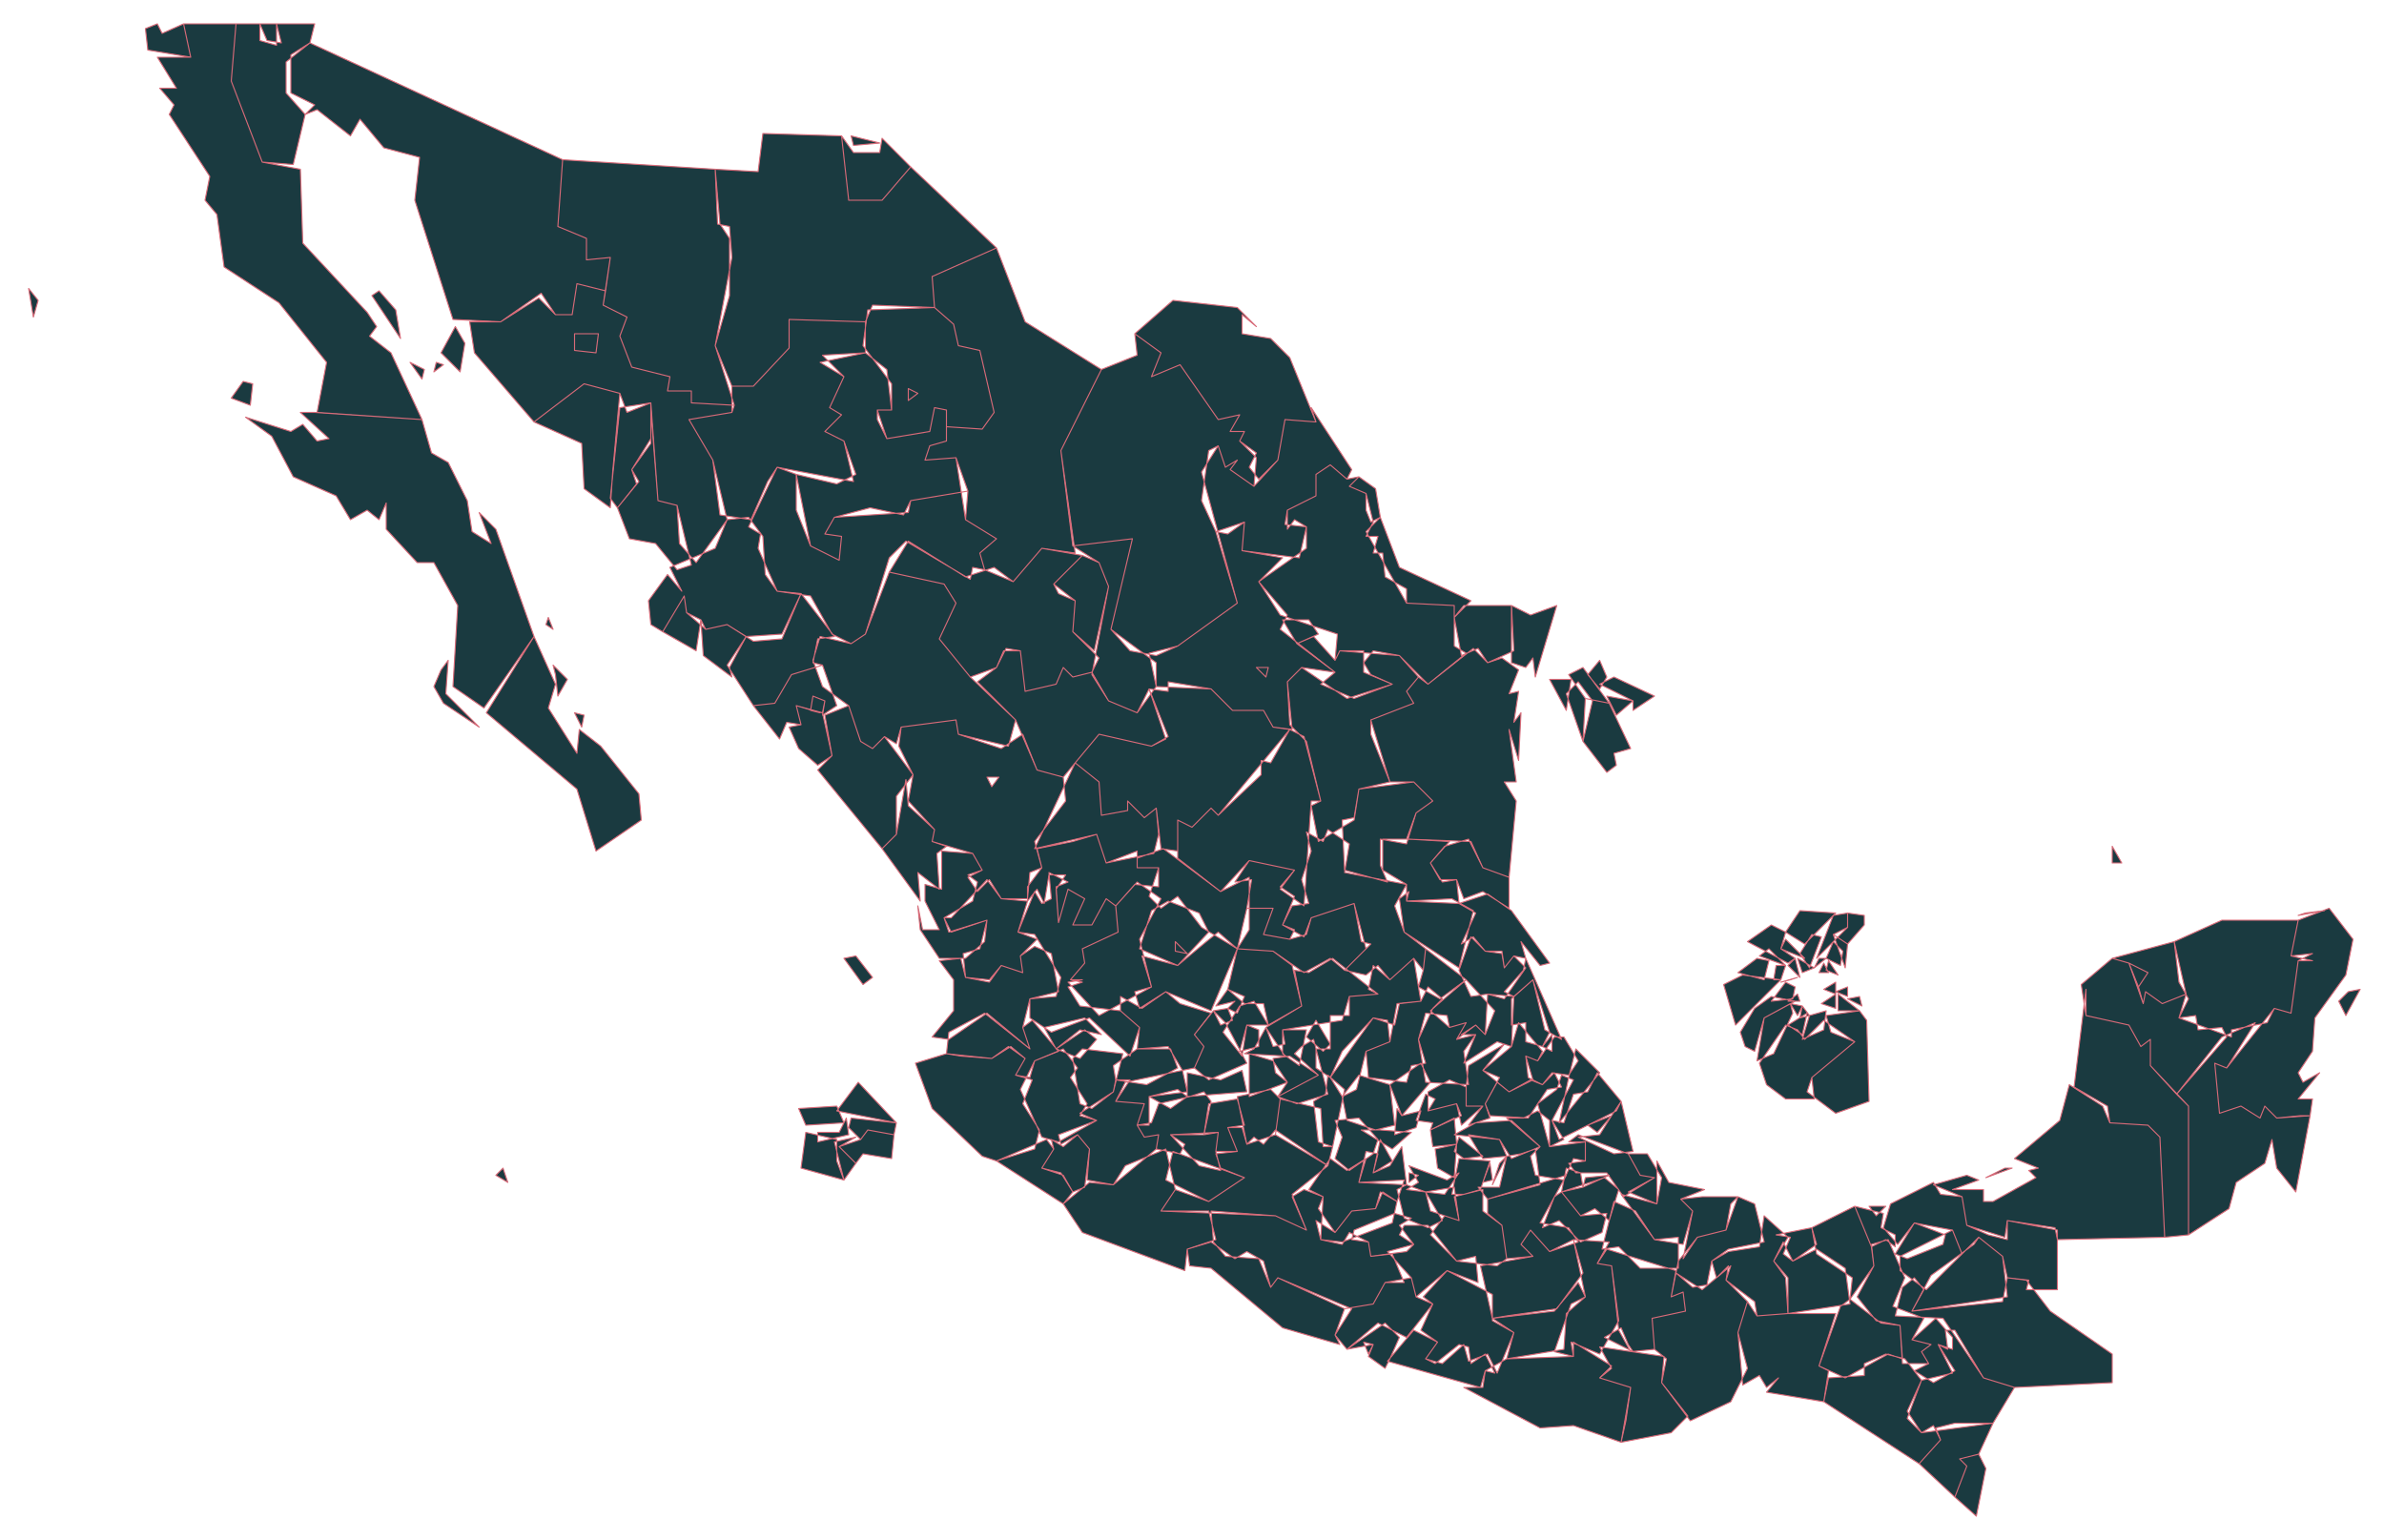
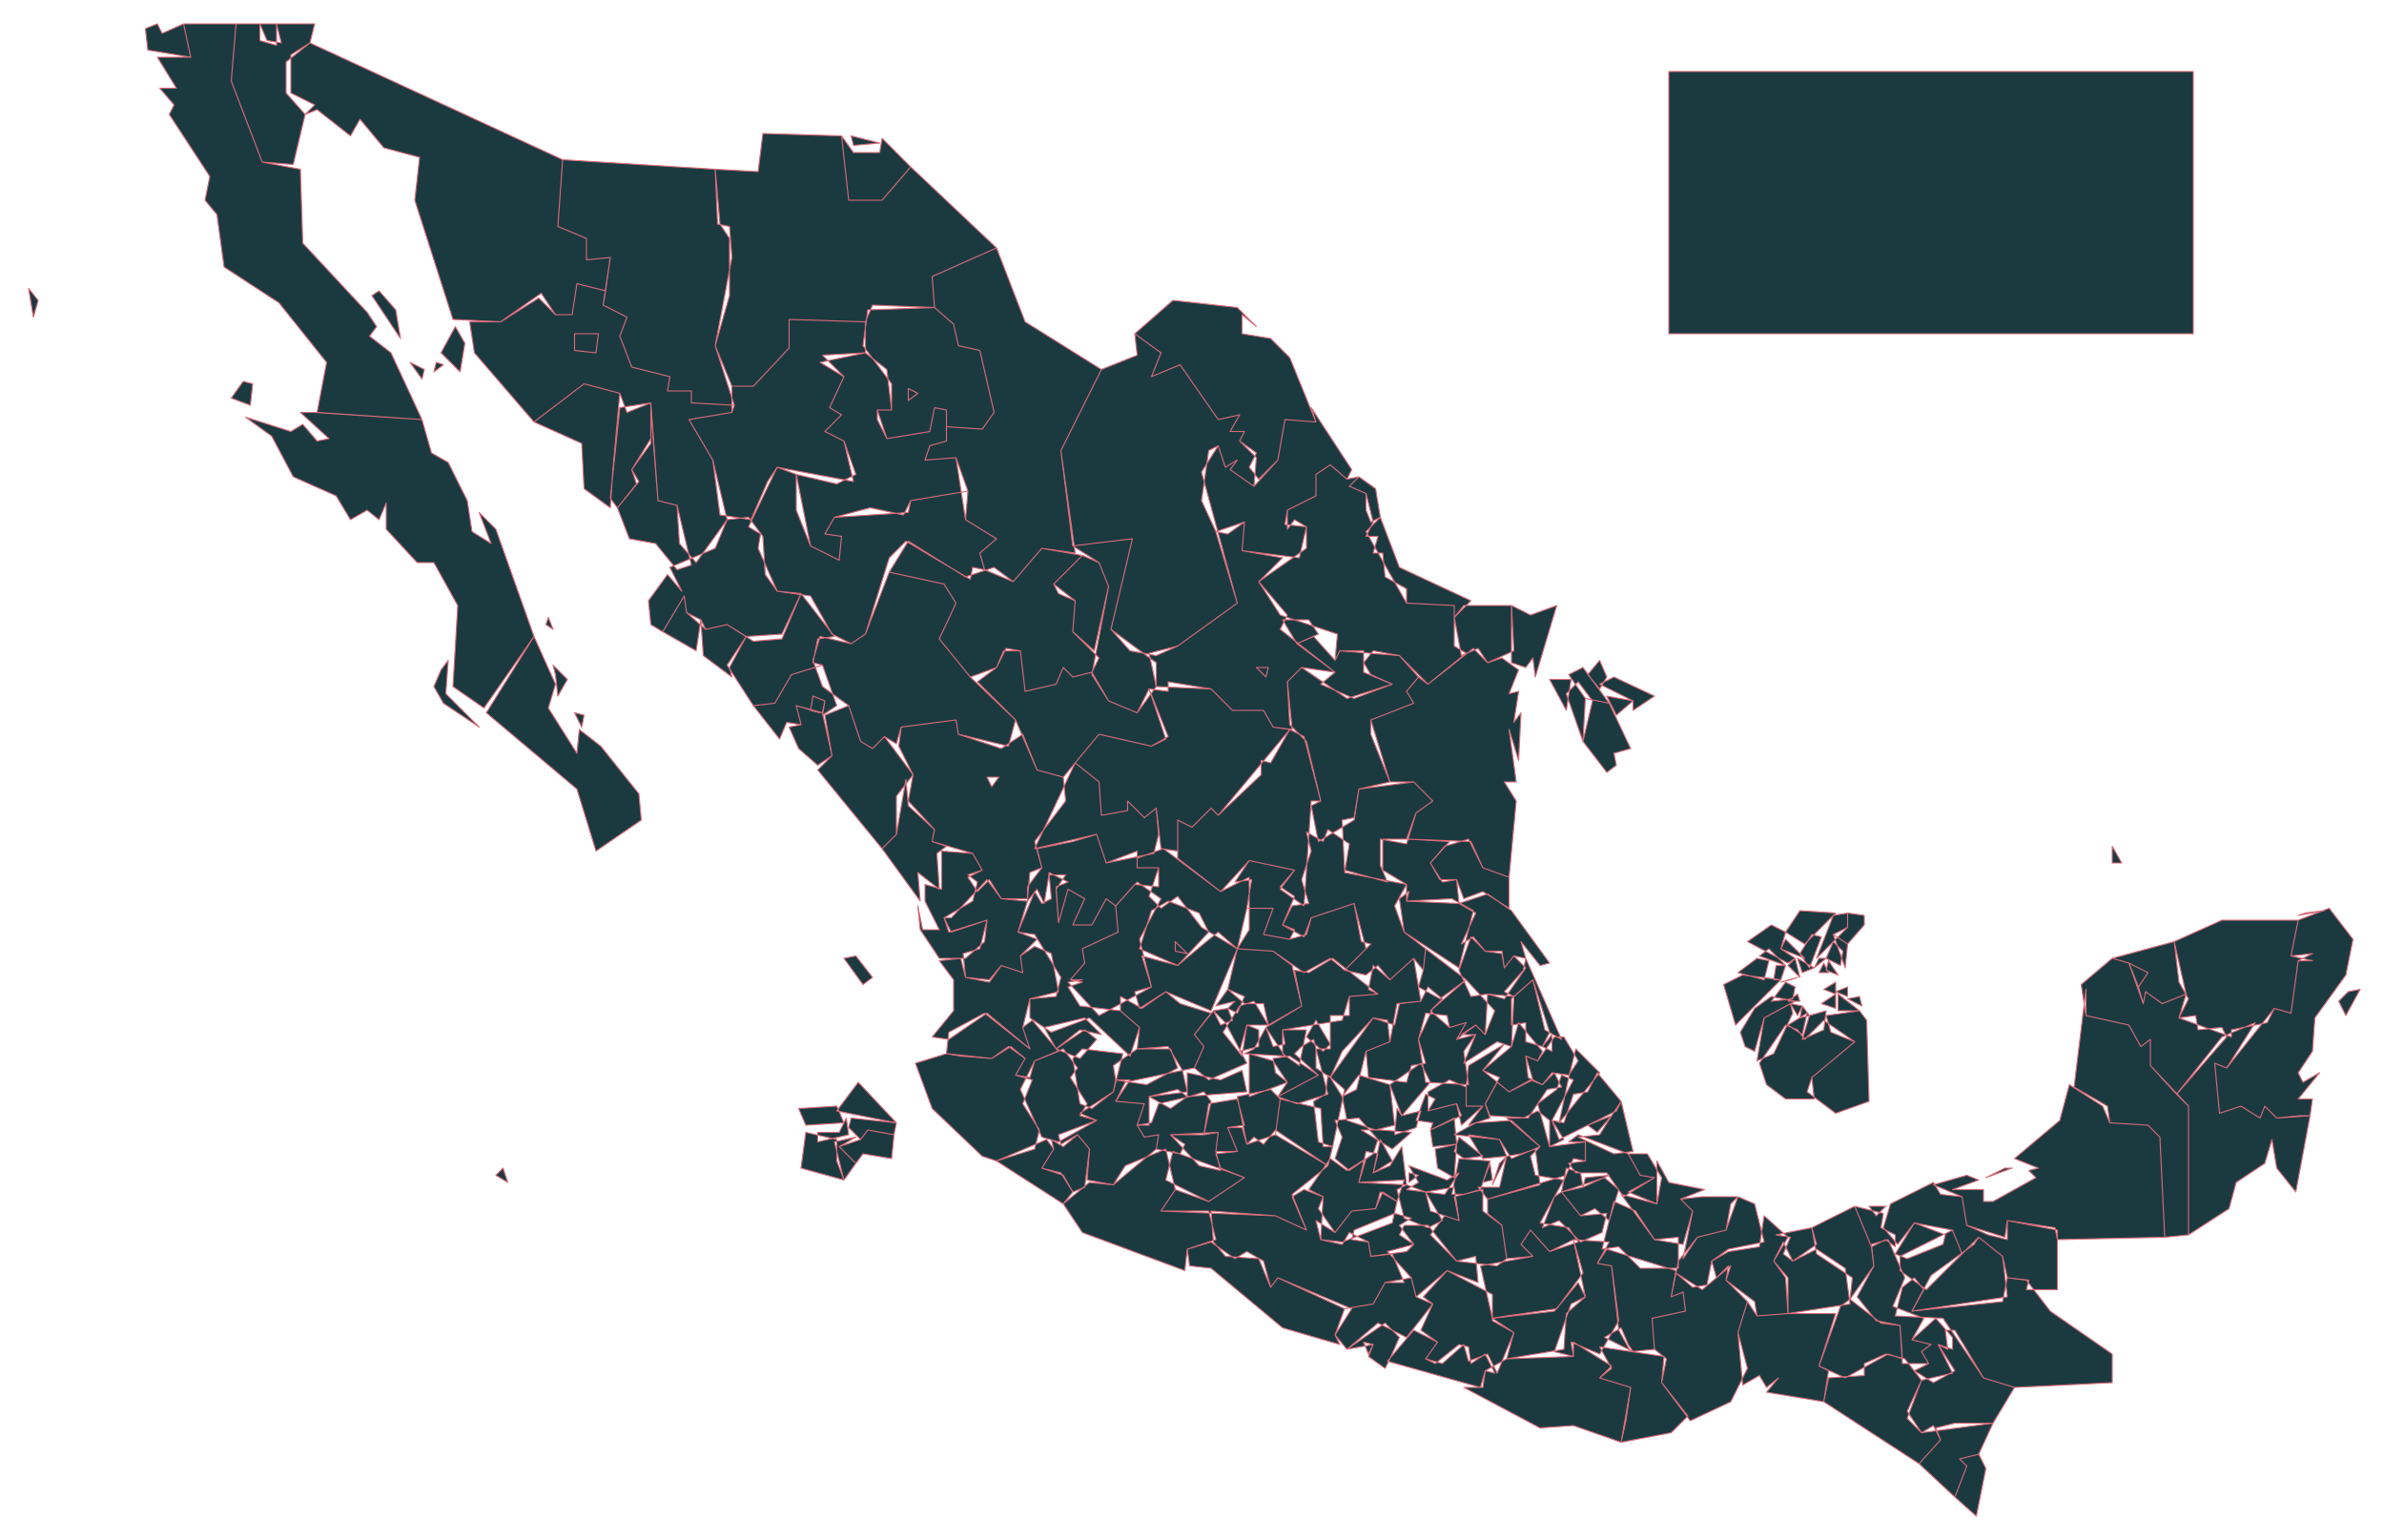
<svg xmlns="http://www.w3.org/2000/svg" viewBox="0 0 1000 646.0">
  <g fill="#1a3a40" stroke="#d86a78" stroke-width="0.45" stroke-linejoin="round" fill-rule="evenodd">
-     <path d="M66 10 61 12 62 21 80 24 77 10 68 14ZM112 17 118 18 116 10 109 10ZM110 68 123 69 128 48 120 39 120 26 130 18 132 10 116 10 116 19 109 17 109 10 99 10 97 34ZM122 33 122 39 132 44 128 48 133 46 147 57 151 50 161 62 176 66 174 84 190 134 210 135 227 123 233 132 240 132 242 119 254 122 256 108 246 109 246 100 234 95 236 67 130 18 122 23ZM357 57 358 61 369 60ZM370 58 369 64 358 64 353 57 356 84 370 84 382 70ZM178 155 172 152 177 159ZM66 24 74 37 67 37 73 44 71 48 88 74 86 84 91 90 94 112 117 127 137 152 133 173 177 176 164 148 155 141 158 137 154 131 127 102 126 71 110 68 97 34 99 10 77 10 80 24ZM156 124 168 142 166 130 159 122ZM102 160 97 167 105 170 106 161ZM12 121 14 133 16 126ZM256 108 253 128 263 133 260 141 265 154 281 158 280 164 290 164 290 169 308 170 300 145 307 108 306 95 301 94 300 71 236 67 234 95 246 100 246 109ZM302 94 306 100 306 124 300 145 307 162 316 162 331 146 331 134 363 135 366 128 392 129 391 116 418 104 382 70 370 84 356 84 353 57 320 56 318 72 300 71ZM241 140 241 147 250 148 251 140ZM257 198 260 165 245 161 224 177 244 186 245 205 256 213ZM226 125 210 135 197 135 199 148 224 177 245 161 260 165 263 173 273 169 276 210 284 212 285 228 292 236 305 218 299 193 289 176 307 173 308 170 290 169 290 164 280 164 281 158 265 154 260 141 263 133 253 128 254 122 242 119 240 132 233 132ZM241 140 251 140 250 148 241 147ZM191 137 185 148 193 156 195 144ZM183 152 182 156 186 153ZM322 202 326 196 358 202 354 185 346 181 353 174 348 171 354 158 344 152 363 148 363 135 331 134 331 146 316 162 307 162 307 173 289 176 299 193 302 216 315 218ZM385 165 381 163 381 168ZM364 130 362 145 374 161 374 172 368 172 372 184 390 181 392 171 397 172 397 179 412 180 417 173 411 147 402 145 400 136 392 129ZM385 165 381 168 381 163ZM392 129 400 136 402 145 411 147 417 173 412 180 397 179 397 185 390 187 388 193 401 192 405 218 418 226 411 232 413 239 425 244 437 230 451 232 445 189 462 155 430 135 418 104 391 116ZM476 140 487 148 483 158 495 153 511 176 520 174 516 181 522 181 520 185 527 190 524 196 528 201 536 193 539 176 552 177 541 150 533 142 521 140 521 132 527 137 519 129 492 126ZM260 171 256 209 259 213 267 203 265 197 273 184 273 169ZM273 172 273 186 265 197 268 202 259 213 264 226 275 228 284 239 290 237 284 212 276 210ZM345 149 354 158 348 171 353 174 346 181 354 185 359 199 351 203 334 199 334 214 340 229 352 235 353 225 346 224 350 217 365 213 379 216 382 210 406 206 401 192 388 193 390 187 397 185 397 172 392 171 390 181 372 184 368 176 368 172 374 172 372 155 363 148ZM527 192 520 185 522 181 516 181 520 174 511 176 495 153 483 158 487 148 476 140 477 149 462 155 445 189 450 229 475 226 466 264 474 273 485 275 494 271 519 253 504 198 511 187 514 196 519 193 516 197 526 204ZM552 177 539 176 536 193 526 204 516 197 519 193 514 196 511 187 507 189 504 210 510 223 522 219 521 231 545 234 548 221 543 218 540 222 540 214 552 208 552 199 558 195 565 201 567 197 550 171ZM573 214 575 219 579 217 577 205 570 200 566 204 573 207ZM132 173 126 173 138 184 133 185 127 178 122 181 103 175 114 183 123 200 141 208 147 218 154 214 159 218 162 211 162 222 175 236 182 236 192 254 190 288 203 297 224 267 208 222 201 215 206 228 198 223 196 210 188 194 181 190 177 176ZM185 281 182 288 186 295 201 305 187 291 188 277ZM381 215 350 217 346 224 353 225 352 235 340 229 334 199 326 196 314 221 319 224 318 230 326 248 340 250 349 266 357 270 363 266 373 234 380 227 407 243 408 238 413 239 411 232 418 226 405 218 406 206 382 210ZM552 199 552 208 540 214 539 220 548 221 548 230 528 244 537 258 561 266 560 277 562 273 587 275 599 287 615 274 610 271 610 254 590 253 590 247 581 242 580 232 576 232 578 225 573 225 576 219 573 207 566 204 570 200 565 201 558 195ZM573 223 590 253 610 254 610 259 617 252 587 238 579 217ZM287 250 278 265 292 273 294 260 288 257ZM306 280 313 267 305 262 296 264 294 260 295 275 307 284ZM305 218 300 230 281 238 286 248 280 241 272 252 273 262 278 265 287 250 288 257 296 264 305 262 316 269 328 268 336 249 326 248 321 241 320 225 314 217ZM328 266 313 267 305 279 316 296 325 295 332 283 345 279 341 278 343 268 350 267 336 249ZM381 227 373 240 396 245 401 253 394 268 407 284 418 280 422 272 428 273 430 290 443 287 446 280 450 284 458 282 461 276 450 265 451 252 442 245 454 233 437 230 425 244 417 238 405 242ZM444 249 451 252 450 265 459 273 465 246 461 236 454 233 442 245ZM450 229 461 236 465 246 458 283 465 294 477 299 485 288 485 278 466 264 475 226ZM515 224 510 223 519 253 494 271 482 274 485 288 508 289 517 298 530 298 534 305 542 306 540 286 546 280 560 282 537 264 540 258 528 244 538 234 521 231 522 219ZM531 284 527 280 532 280ZM538 260 544 270 553 266 549 260ZM614 254 610 259 613 275 620 272 624 278 635 273 634 254ZM634 278 640 280 643 276 644 284 653 254 642 258 634 254ZM345 279 332 283 325 295 316 296 327 310 330 303 336 304 334 296 344 299 340 298 341 292 346 294 345 300 351 296ZM349 317 345 299 334 296 336 304 331 305 335 314 343 321ZM346 294 341 292 340 298 345 299ZM407 284 394 268 401 253 396 245 373 240 363 266 357 270 344 267 341 277 345 288 356 296 361 311 366 314 371 309 376 312 378 305 401 302 402 308 423 313 426 302ZM418 280 410 286 426 302 435 323 446 326 461 308 483 313 490 309 482 289 477 299 465 294 458 282 450 284 446 280 443 287 430 290 428 273 421 273ZM531 284 527 280 532 280ZM551 267 544 270 560 282 554 287 568 293 584 287 572 282 572 273 562 273 560 277ZM659 285 650 285 657 298ZM657 291 664 311 668 294 662 286ZM658 283 665 293 675 295 664 280ZM671 289 674 284 671 277 666 283ZM675 295 665 293 664 311 674 324 678 321 677 316 684 314ZM685 294 674 292 678 300ZM685 294 685 298 694 292 677 284 671 287ZM204 299 242 331 250 357 269 344 268 333 252 313 243 306 242 316 230 297 233 287 224 267ZM241 299 244 305 245 300ZM233 283 234 292 238 285 232 279ZM229 262 232 264 230 259ZM346 300 349 317 343 323 370 356 376 350 376 334 383 325 371 309 366 314 361 311 356 296ZM377 313 383 325 381 336 392 348 391 353 408 358 412 365 406 368 410 374 415 369 420 377 431 377 432 366 437 364 434 353 447 336 446 326 435 323 429 308 420 314 402 308 401 302 378 305ZM416 330 414 326 419 326ZM490 286 490 290 482 289 489 310 483 313 461 308 451 320 461 328 462 342 473 340 473 336 480 343 485 339 487 356 494 357 494 344 500 347 508 339 511 342 541 306 534 305 530 298 517 298 508 289ZM575 283 584 287 565 293 546 280 540 286 541 304 548 311 554 336 550 338 553 353 568 344 570 331 583 328 575 302 593 295 590 290 595 284 587 275 576 273 572 278ZM618 272 599 287 595 284 590 290 593 295 575 302 575 308 583 328 593 328 601 336 594 341 590 352 617 353 622 364 633 368 636 336 631 328 636 328 633 306 637 319 638 299 635 303 637 290 633 291 637 281 630 276 624 278ZM380 327 376 350 370 356 386 378 385 366 394 373 393 358 397 355 391 353 392 348 381 338ZM450 353 435 356 437 364 431 372 431 378 435 373 438 379 440 367 447 367 443 373 444 387 448 373 455 377 450 388 458 388 464 377 468 380 476 371 486 372 486 364 477 364 477 357 464 362 460 350ZM486 350 485 339 480 343 473 336 473 340 462 342 461 328 451 320 434 356 460 350 464 362 484 358ZM529 319 529 325 511 342 508 339 500 347 494 344 494 360 512 374 524 361 543 365 537 373 547 380 550 336 554 336 547 309 541 306 533 320ZM579 363 579 352 590 354 594 341 601 336 593 328 570 331 568 343 563 344 564 365 582 370ZM591 352 580 352 580 365 590 371 590 378 612 379 611 369 605 370 600 362 608 353ZM606 355 600 362 604 369 611 369 614 377 622 374 633 381 633 368 622 364 616 352ZM395 357 395 373 388 371 388 378 394 390 387 390 385 380 386 390 394 402 405 402 413 395 414 386 398 391 396 385 408 378 410 370 406 367 412 365 408 358ZM399 385 396 385 399 391 414 386 411 398 404 400 405 410 415 411 420 405 429 408 428 401 435 394 427 391 431 378 420 377 414 369ZM468 380 469 391 454 398 455 404 449 411 454 411 448 412 461 426 483 414 478 394 487 377 477 370ZM490 378 483 382 478 398 494 405 507 391 503 383ZM498 400 493 399 493 395ZM498 400 493 395 493 399ZM488 356 477 360 477 364 486 364 482 376 487 381 494 376 504 389 519 398 524 390 524 368 512 374ZM518 370 525 369 523 381 534 381 530 392 541 394 543 390 538 388 543 376 537 372 543 365 524 361ZM573 398 568 379 550 385 548 392 541 394 530 392 534 381 523 381 519 398 534 399 547 408 558 402 564 407ZM557 348 555 353 548 349 550 357 546 369 549 379 542 380 538 388 547 393 550 385 568 379 571 395 575 396 564 407 573 409 578 405 583 411 593 402 597 407 598 398 589 391 585 380 590 371 564 366 566 354ZM587 377 589 391 612 406 618 382 609 377 590 378 591 374ZM618 377 612 379 619 383 613 396 618 393 623 399 630 399 631 406 635 401 640 402 638 395 646 405 650 404 634 382 624 375ZM749 391 743 388 733 395 750 404 753 402 747 398ZM738 401 749 405 742 398ZM749 394 747 398 757 402ZM749 391 757 396 770 383 755 382ZM760 392 755 400 759 406 764 393ZM762 402 775 389 775 383 769 384ZM773 399 769 395 766 402 772 405ZM775 396 769 392 774 406ZM775 383 775 389 769 392 775 396 782 388 782 384ZM403 402 394 403 400 411 400 424 391 435 398 436 414 425 432 440 429 431 432 419 444 416 441 400 434 397 428 401 429 408 420 405 415 412 405 410ZM354 402 362 413 366 410 359 401ZM462 434 455 427 438 431 443 440 453 432ZM440 366 441 377 437 379 434 374 427 391 434 392 445 410 443 418 432 419 432 427 441 433 457 427 474 443 478 431 470 424 453 422 448 414 454 412 449 411 455 404 454 398 469 391 468 380 464 377 458 388 450 388 455 377 448 373 444 387 443 372 448 370ZM495 421 489 416 479 423 470 418 470 424 478 431 477 440 490 439 496 449 501 448 505 439 501 434 508 425ZM506 395 494 405 479 401 483 414 476 416 478 423 489 416 508 424 519 398 511 391ZM515 423 509 424 512 430 517 428ZM515 415 510 422 518 420 515 423 519 425 522 418ZM526 420 520 422 513 433 521 443 523 430 532 430ZM519 398 515 415 522 421 530 421 532 430 546 422 542 405 534 399ZM549 408 543 407 546 422 531 431 534 439 539 438 538 432 563 428 566 418 578 417 559 402ZM593 402 583 411 576 405 574 415 578 417 566 418 566 426 558 426 558 440 552 440 552 448 558 452 576 427 585 430 587 421 596 420ZM597 407 595 414 604 419 615 411 598 398ZM615 411 600 424 608 431 615 429 611 436 619 430 623 434 627 424ZM624 417 631 419 640 406 635 401 631 406 630 400 623 399 617 393 612 407 617 418ZM635 418 624 417 623 434 619 430 613 434 619 434 614 446 628 437 634 439ZM643 411 634 419 634 430 640 429 640 437 647 439 650 433ZM639 407 631 416 635 418 643 411 648 432 655 436 640 402ZM747 411 731 409 723 413 728 430ZM742 403 737 402 729 408 740 411ZM753 420 743 418 736 423 730 433 732 439 736 441 740 427ZM752 425 751 421 740 427 737 445 744 442ZM745 405 744 411 747 411 749 405ZM753 414 749 412 743 420 752 419ZM751 411 754 410 747 412ZM750 405 755 410 753 402ZM754 417 750 420 755 420ZM751 421 754 426 756 422ZM758 425 750 430 756 434ZM756 422 755 427 759 426ZM756 408 761 406 754 402ZM759 426 756 436 765 432 766 424ZM763 402 761 406 766 402ZM765 404 763 408 767 408ZM764 421 770 423 770 417ZM766 407 771 409 767 403ZM770 412 765 415 770 417ZM770 416 775 418 775 414ZM771 424 780 424 771 417ZM775 419 781 422 780 418ZM897 414 901 408 893 404ZM875 426 893 430 898 439 902 436 902 447 913 459 934 435 932 431 922 432 921 426 914 427 917 417 907 421 900 416 899 421 893 404 886 402 873 413ZM886 355 886 362 890 362ZM893 404 901 408 897 414 899 421 900 416 907 421 917 417 912 395 886 402ZM914 412 918 419 914 427 936 435 936 432 951 429 954 423 961 425 964 403 970 400 961 401 964 386 932 386 912 395ZM985 416 981 420 984 426 990 415ZM964 386 961 401 970 403 964 403 961 425 954 423 934 448 929 446 931 467 940 464 948 469 950 464 955 469 969 468 970 461 964 461 973 450 966 454 964 450 970 441 971 427 984 409 987 394 977 381ZM967 383 964 384 975 382ZM351 466 376 471 360 454ZM436 474 429 463 433 453 426 451 430 444 424 439 416 444 397 442 384 446 391 465 412 485 418 487 434 482ZM403 443 416 444 423 439 430 444 426 451 432 452 434 445 444 441 433 428 429 431 432 440 413 425 398 433 397 442ZM444 479 460 470 453 468 456 463 449 452 452 448 446 440 434 445 428 457 437 477ZM453 444 460 436 455 432 443 440ZM458 465 467 458 471 442 454 440 450 444 453 463ZM491 440 477 440 467 447 468 453 481 455 494 448ZM496 449 472 454 468 462 480 463 477 472 482 472 482 460 498 458ZM498 460 494 457 482 460 491 465ZM498 450 498 460 523 458 521 449 512 453ZM514 429 509 424 501 434 505 439 501 448 507 453 523 446ZM528 432 523 430 520 441 528 439ZM534 445 524 442 524 460 540 454ZM526 440 522 442 539 443 531 431ZM535 450 540 454 536 460 553 451 541 443 534 444ZM538 432 538 442 545 447 548 432ZM546 439 543 442 553 451 536 460 544 463 557 459 551 436ZM555 441 558 438 552 428 548 435ZM582 428 576 427 563 441 558 452 563 460 569 457 573 441 583 437ZM570 451 563 460 565 470 577 474 585 472 583 455ZM601 423 605 419 599 414 596 420 586 421 583 437 573 441 574 452 590 454 592 447 598 446 595 436ZM583 455 588 468 600 454 596 446ZM611 436 615 429 608 431 607 426 598 425 595 436 598 454 616 455 614 441 619 434ZM599 458 599 466 611 463 613 472 622 464 615 464 615 456 608 453ZM615 456 615 464 622 464 616 472 625 469 623 463 629 452 622 449 631 438 616 447ZM637 429 634 439 622 449 633 458 643 453 640 443 645 445 647 441ZM642 453 633 458 628 454 623 463 625 468 641 469 649 457 655 456 652 450 647 455ZM647 439 651 441 651 434ZM656 435 652 435 645 445 640 443 641 452 647 455 651 450 658 451 662 445ZM653 457 645 463 650 481 656 478 651 470 660 453 655 451ZM658 452 654 471 671 450 661 440ZM670 450 666 458 660 459 656 471 651 470 654 478 678 466 680 462ZM754 432 749 430 738 446 741 455 749 461 761 461 760 452 778 437 765 428 757 436ZM766 426 768 433 778 437 760 452 758 458 770 467 784 462 783 428 780 424ZM870 456 884 464 885 471 901 472 906 477 908 519 918 518 918 464 902 447 902 436 898 439 893 430 875 426 875 415ZM351 487 351 478 338 475 336 490 354 495ZM354 471 351 464 335 465 338 472ZM355 469 352 475 343 475 343 479 356 476ZM350 479 354 495 359 488 352 481 359 477ZM361 478 352 481 359 488 362 484 374 486 375 476 364 474ZM356 473 361 478 364 474 375 476 376 471 357 469ZM439 478 418 487 446 505 450 500 446 493 437 490 442 482ZM211 490 208 493 213 496ZM442 482 437 490 445 492 450 500 455 498 457 482 452 476 446 481 441 478ZM474 453 468 453 467 458 453 467 460 470 444 476 445 480 452 476 457 482 456 495 467 497 485 482 486 476 480 477 477 472 480 463 468 462ZM499 460 486 463 483 471 477 472 480 477 486 476 485 482 495 484 497 480 491 476 505 476 508 462 505 458ZM507 504 522 494 492 483 489 495ZM510 483 511 475 491 476 503 489 512 491ZM507 463 505 476 511 475 510 483 519 483 515 473 522 472 519 461ZM521 473 515 473 519 483 510 484 512 490 522 494 507 504 493 499 487 508 535 510 548 516 542 501 557 489 535 474 530 480 526 477 523 480ZM533 457 519 460 523 480 535 476 537 461ZM555 481 554 465 537 461 535 476 557 489 559 481ZM551 462 553 479 559 481 564 457 557 451 556 459ZM560 486 566 491 576 484 578 478 570 469 560 470 563 477ZM579 478 576 492 584 487ZM583 489 576 492 578 484 573 483 570 496 590 497 588 481ZM579 474 571 474 584 482 592 475ZM594 473 596 466 588 468 586 465 585 476ZM591 496 595 493 591 492ZM595 496 590 499 606 501 612 492 607 495 591 489ZM598 459 594 470 601 471 600 474 613 468 611 463 599 466 602 461ZM610 469 600 474 601 481 611 480ZM602 482 603 490 610 494 611 480ZM614 486 622 485 612 477 610 483ZM614 501 621 499 625 487 612 486 609 501ZM616 476 622 486 632 485 629 478ZM626 495 625 488 622 496ZM629 488 626 497 632 485ZM619 471 610 476 629 478 634 486 646 481 634 470ZM638 484 632 485 629 498 620 498 624 503 646 497 644 482ZM639 469 632 469 646 481 642 485 644 493 656 495 660 486 665 487 665 479 650 481 650 470 645 466ZM663 492 657 490 655 500 664 498ZM665 494 664 498 675 493ZM670 475 676 468 666 472ZM665 479 665 487 658 488 661 492 674 492 681 502 694 494 688 493 683 484 662 476 658 479ZM676 468 671 476 662 477 677 484 685 483 680 462ZM691 484 683 484 688 493 694 494 683 500 695 505 697 494ZM882 464 868 455 864 470 845 486 855 490 851 491 854 494 836 504 832 504 832 499 819 499 830 495 825 493 811 497 823 502 825 514 841 519 842 512 862 515 863 520 908 519 906 477 901 472 885 471ZM841 490 833 494 844 490ZM965 468 955 469 950 464 948 469 940 464 931 467 929 446 934 448 946 429 932 435 913 459 918 464 918 518 935 507 938 496 950 488 953 478 955 490 963 500 969 468ZM507 508 487 508 493 499 489 482 472 489 467 497 457 496 446 505 454 517 497 533 498 524 510 520ZM547 499 542 502 548 516 535 510 508 508 509 521 514 527 528 528 533 540 536 536 564 549 576 547 581 538 589 538 584 526 575 527 574 521 566 517 563 522 554 520 555 502ZM589 495 570 496 573 486 565 491 558 486 549 499 555 502 553 507 560 517 567 508 577 507 579 500 586 504ZM563 521 584 513 586 504 580 500 577 507 567 508 560 517 552 512 554 520ZM585 509 568 516 567 520 574 521 575 527 590 525 593 522 587 514 592 511ZM590 497 586 499 589 511 599 515 605 512 598 500ZM589 514 587 518 593 522 582 525 592 536 594 544 607 533 620 538 619 527 611 529 599 514ZM600 508 612 512 610 498 598 500ZM614 501 610 502 612 512 606 510 600 518 611 529 628 531 632 528 630 514 622 508 622 499ZM624 509 630 514 632 528 643 527 638 522 642 516 650 525 662 521 658 515 646 513 657 493 624 503ZM652 502 647 515 654 512 663 521 672 517 674 509 663 510 655 500ZM679 499 673 494 655 500 663 510 669 507 675 512ZM677 504 672 524 679 523 688 532 704 532 704 519 694 520 686 508ZM695 505 680 501 694 520 706 522 710 508 705 503 715 499 700 496 695 487ZM714 502 705 503 710 508 706 528 712 519 724 516 729 502ZM726 505 724 516 712 519 704 529 703 534 710 540 716 539 718 529 725 524 740 521 736 505 729 502ZM745 518 751 519 748 526 752 529 762 522 760 515ZM785 523 778 506 760 515 762 526 777 536 776 545 786 531ZM795 518 789 515 790 509 778 506 785 523 791 520 795 523ZM816 518 803 513 795 526 800 528 815 522ZM823 526 819 516 797 527 797 533 808 541ZM790 515 796 522 803 513 819 516 823 526 830 519 840 527 842 536 851 537 850 541 863 541 863 516 842 512 842 520 834 518 825 514 823 502 814 501 811 496 793 505ZM787 510 791 506 784 506ZM562 564 560 560 567 549 536 536 533 540 530 529 523 525 518 528 508 521 498 524 499 531 508 532 538 557ZM578 555 590 561 601 547 594 544 592 536 581 538 576 547 564 549 560 560 565 566ZM607 533 597 544 601 547 596 558 603 563 598 570 605 572 614 564 616 571 624 568 628 576 635 559 626 554 626 543ZM632 552 653 549 664 534 660 520 650 525 642 516 638 522 643 527 621 531 626 553ZM632 570 656 566 657 551 665 544 662 538 652 550 626 553 635 559ZM679 554 676 531 670 530 675 521 660 520 665 544 659 547 652 567 660 569 659 563 671 568ZM674 524 670 530 676 531 679 558 684 567 694 566 693 553 707 550 706 542 701 544 703 533ZM738 523 725 525 718 529 720 536 726 531 724 537 736 546 737 552 750 551 749 536 744 529 750 519 740 510ZM748 521 744 529 750 536 750 551 776 547 774 532 762 524 752 529ZM779 544 787 554 797 556 798 572 809 572 806 567 810 564 802 562 807 553 794 548 799 536 792 520 785 522 786 531ZM828 522 810 535 802 550 842 544 840 527 830 519ZM574 568 576 564 572 563ZM583 570 587 561 581 555 565 566 576 564 574 569 581 574ZM623 568 617 572 616 565 612 564 602 572 598 570 603 563 593 558 582 571 621 582 623 575 627 576ZM682 596 684 582 671 578 676 573 660 563 660 569 632 570 623 575 622 582 614 582 646 599 660 598 680 605ZM683 564 680 557 673 561 685 567ZM708 594 697 580 698 569 671 565 676 574 671 578 684 582 680 605 701 601ZM720 536 714 541 703 534 701 544 706 542 707 550 693 553 694 566 699 570 697 580 709 596 726 588 733 574 729 559 733 546 724 537 725 531ZM750 551 737 552 733 546 729 559 731 581 738 577 741 582 746 578 741 584 765 588 767 575 763 573 770 551ZM789 555 776 545 772 548 763 573 774 578 792 568 798 570 797 556ZM811 598 806 601 800 595 806 579 799 570 791 568 782 572 782 577 767 578 765 588 805 614 814 604ZM812 553 802 562 810 564 806 567 809 572 803 575 811 580 820 575 813 564 819 566 819 561ZM817 566 813 564 819 576 806 579 800 592 806 601 836 597 845 582 832 578 820 558 816 558ZM798 540 795 552 815 553 832 578 845 582 886 580 886 568 860 550 850 537 842 536 840 546 802 550 807 541 803 536ZM820 597 812 599 814 604 805 614 820 628 825 615 822 612 830 610 836 597ZM822 612 825 615 820 628 829 636 833 616 830 610Z" />
+     <path d="M66 10 61 12 62 21 80 24 77 10 68 14ZM112 17 118 18 116 10 109 10ZM110 68 123 69 128 48 120 39 120 26 130 18 132 10 116 10 116 19 109 17 109 10 99 10 97 34ZM122 33 122 39 132 44 128 48 133 46 147 57 151 50 161 62 176 66 174 84 190 134 210 135 227 123 233 132 240 132 242 119 254 122 256 108 246 109 246 100 234 95 236 67 130 18 122 23ZM357 57 358 61 369 60ZM370 58 369 64 358 64 353 57 356 84 370 84 382 70ZM178 155 172 152 177 159ZM66 24 74 37 67 37 73 44 71 48 88 74 86 84 91 90 94 112 117 127 137 152 133 173 177 176 164 148 155 141 158 137 154 131 127 102 126 71 110 68 97 34 99 10 77 10 80 24ZM156 124 168 142 166 130 159 122ZM102 160 97 167 105 170 106 161ZM12 121 14 133 16 126ZM256 108 253 128 263 133 260 141 265 154 281 158 280 164 290 164 290 169 308 170 300 145 307 108 306 95 301 94 300 71 236 67 234 95 246 100 246 109ZM302 94 306 100 306 124 300 145 307 162 316 162 331 146 331 134 363 135 366 128 392 129 391 116 418 104 382 70 370 84 356 84 353 57 320 56 318 72 300 71ZM241 140 241 147 250 148 251 140ZM257 198 260 165 245 161 224 177 244 186 245 205 256 213ZM226 125 210 135 197 135 199 148 224 177 245 161 260 165 263 173 273 169 276 210 284 212 285 228 292 236 305 218 299 193 289 176 307 173 308 170 290 169 290 164 280 164 281 158 265 154 260 141 263 133 253 128 254 122 242 119 240 132 233 132ZM241 140 251 140 250 148 241 147ZM191 137 185 148 193 156 195 144ZM183 152 182 156 186 153ZM322 202 326 196 358 202 354 185 346 181 353 174 348 171 354 158 344 152 363 148 363 135 331 134 331 146 316 162 307 162 307 173 289 176 299 193 302 216 315 218ZM385 165 381 163 381 168ZM364 130 362 145 374 161 374 172 368 172 372 184 390 181 392 171 397 172 397 179 412 180 417 173 411 147 402 145 400 136 392 129ZM385 165 381 168 381 163ZM392 129 400 136 402 145 411 147 417 173 412 180 397 179 397 185 390 187 388 193 401 192 405 218 418 226 411 232 413 239 425 244 437 230 451 232 445 189 462 155 430 135 418 104 391 116ZM476 140 487 148 483 158 495 153 511 176 520 174 516 181 522 181 520 185 527 190 524 196 528 201 536 193 539 176 552 177 541 150 533 142 521 140 521 132 527 137 519 129 492 126ZM260 171 256 209 259 213 267 203 265 197 273 184 273 169ZM273 172 273 186 265 197 268 202 259 213 264 226 275 228 284 239 290 237 284 212 276 210ZM345 149 354 158 348 171 353 174 346 181 354 185 359 199 351 203 334 199 334 214 340 229 352 235 353 225 346 224 350 217 365 213 379 216 382 210 406 206 401 192 388 193 390 187 397 185 397 172 392 171 390 181 372 184 368 176 368 172 374 172 372 155 363 148ZM527 192 520 185 522 181 516 181 520 174 511 176 495 153 483 158 487 148 476 140 477 149 462 155 445 189 450 229 475 226 466 264 474 273 485 275 494 271 519 253 504 198 511 187 514 196 519 193 516 197 526 204ZM552 177 539 176 536 193 526 204 516 197 519 193 514 196 511 187 507 189 504 210 510 223 522 219 521 231 545 234 548 221 543 218 540 222 540 214 552 208 552 199 558 195 565 201 567 197 550 171ZM573 214 575 219 579 217 577 205 570 200 566 204 573 207ZM132 173 126 173 138 184 133 185 127 178 122 181 103 175 114 183 123 200 141 208 147 218 154 214 159 218 162 211 162 222 175 236 182 236 192 254 190 288 203 297 224 267 208 222 201 215 206 228 198 223 196 210 188 194 181 190 177 176ZM185 281 182 288 186 295 201 305 187 291 188 277ZM381 215 350 217 346 224 353 225 352 235 340 229 334 199 326 196 314 221 319 224 318 230 326 248 340 250 349 266 357 270 363 266 373 234 380 227 407 243 408 238 413 239 411 232 418 226 405 218 406 206 382 210ZM552 199 552 208 540 214 539 220 548 221 548 230 528 244 537 258 561 266 560 277 562 273 587 275 599 287 615 274 610 271 610 254 590 253 590 247 581 242 580 232 576 232 578 225 573 225 576 219 573 207 566 204 570 200 565 201 558 195ZM573 223 590 253 610 254 610 259 617 252 587 238 579 217ZM287 250 278 265 292 273 294 260 288 257ZM306 280 313 267 305 262 296 264 294 260 295 275 307 284ZM305 218 300 230 281 238 286 248 280 241 272 252 273 262 278 265 287 250 288 257 296 264 305 262 316 269 328 268 336 249 326 248 321 241 320 225 314 217ZM328 266 313 267 305 279 316 296 325 295 332 283 345 279 341 278 343 268 350 267 336 249ZM381 227 373 240 396 245 401 253 394 268 407 284 418 280 422 272 428 273 430 290 443 287 446 280 450 284 458 282 461 276 450 265 451 252 442 245 454 233 437 230 425 244 417 238 405 242ZM444 249 451 252 450 265 459 273 465 246 461 236 454 233 442 245ZM450 229 461 236 465 246 458 283 465 294 477 299 485 288 485 278 466 264 475 226ZM515 224 510 223 519 253 494 271 482 274 485 288 508 289 517 298 530 298 534 305 542 306 540 286 546 280 560 282 537 264 540 258 528 244 538 234 521 231 522 219ZM531 284 527 280 532 280ZM538 260 544 270 553 266 549 260ZM614 254 610 259 613 275 620 272 624 278 635 273 634 254ZM634 278 640 280 643 276 644 284 653 254 642 258 634 254ZM345 279 332 283 325 295 316 296 327 310 330 303 336 304 334 296 344 299 340 298 341 292 346 294 345 300 351 296ZM349 317 345 299 334 296 336 304 331 305 335 314 343 321ZM346 294 341 292 340 298 345 299ZM407 284 394 268 401 253 396 245 373 240 363 266 357 270 344 267 341 277 345 288 356 296 361 311 366 314 371 309 376 312 378 305 401 302 402 308 423 313 426 302ZM418 280 410 286 426 302 435 323 446 326 461 308 483 313 490 309 482 289 477 299 465 294 458 282 450 284 446 280 443 287 430 290 428 273 421 273ZM531 284 527 280 532 280ZM551 267 544 270 560 282 554 287 568 293 584 287 572 282 572 273 562 273 560 277ZM659 285 650 285 657 298ZM657 291 664 311 668 294 662 286ZM658 283 665 293 675 295 664 280ZM671 289 674 284 671 277 666 283ZM675 295 665 293 664 311 674 324 678 321 677 316 684 314ZM685 294 674 292 678 300ZM685 294 685 298 694 292 677 284 671 287ZM204 299 242 331 250 357 269 344 268 333 252 313 243 306 242 316 230 297 233 287 224 267ZM241 299 244 305 245 300ZM233 283 234 292 238 285 232 279ZM229 262 232 264 230 259ZM346 300 349 317 343 323 370 356 376 350 376 334 383 325 371 309 366 314 361 311 356 296ZM377 313 383 325 381 336 392 348 391 353 408 358 412 365 406 368 410 374 415 369 420 377 431 377 432 366 437 364 434 353 447 336 446 326 435 323 429 308 420 314 402 308 401 302 378 305ZM416 330 414 326 419 326ZM490 286 490 290 482 289 489 310 483 313 461 308 451 320 461 328 462 342 473 340 473 336 480 343 485 339 487 356 494 357 494 344 500 347 508 339 511 342 541 306 534 305 530 298 517 298 508 289ZM575 283 584 287 565 293 546 280 540 286 541 304 548 311 554 336 550 338 553 353 568 344 570 331 583 328 575 302 593 295 590 290 595 284 587 275 576 273 572 278ZM618 272 599 287 595 284 590 290 593 295 575 302 575 308 583 328 593 328 601 336 594 341 590 352 617 353 622 364 633 368 636 336 631 328 636 328 633 306 637 319 638 299 635 303 637 290 633 291 637 281 630 276 624 278ZM380 327 376 350 370 356 386 378 385 366 394 373 393 358 397 355 391 353 392 348 381 338ZM450 353 435 356 437 364 431 372 431 378 435 373 438 379 440 367 447 367 443 373 444 387 448 373 455 377 450 388 458 388 464 377 468 380 476 371 486 372 486 364 477 364 477 357 464 362 460 350ZM486 350 485 339 480 343 473 336 473 340 462 342 461 328 451 320 434 356 460 350 464 362 484 358ZM529 319 529 325 511 342 508 339 500 347 494 344 494 360 512 374 524 361 543 365 537 373 547 380 550 336 554 336 547 309 541 306 533 320ZM579 363 579 352 590 354 594 341 601 336 593 328 570 331 568 343 563 344 564 365 582 370ZM591 352 580 352 580 365 590 371 590 378 612 379 611 369 605 370 600 362 608 353ZM606 355 600 362 604 369 611 369 614 377 622 374 633 381 633 368 622 364 616 352ZM395 357 395 373 388 371 388 378 394 390 387 390 385 380 386 390 394 402 405 402 413 395 414 386 398 391 396 385 408 378 410 370 406 367 412 365 408 358ZM399 385 396 385 399 391 414 386 411 398 404 400 405 410 415 411 420 405 429 408 428 401 435 394 427 391 431 378 420 377 414 369ZM468 380 469 391 454 398 455 404 449 411 454 411 448 412 461 426 483 414 478 394 487 377 477 370ZM490 378 483 382 478 398 494 405 507 391 503 383ZM498 400 493 399 493 395ZM498 400 493 395 493 399ZM488 356 477 360 477 364 486 364 482 376 487 381 494 376 504 389 519 398 524 390 524 368 512 374ZM518 370 525 369 523 381 534 381 530 392 541 394 543 390 538 388 543 376 537 372 543 365 524 361ZM573 398 568 379 550 385 548 392 541 394 530 392 534 381 523 381 519 398 534 399 547 408 558 402 564 407ZM557 348 555 353 548 349 550 357 546 369 549 379 542 380 538 388 547 393 550 385 568 379 571 395 575 396 564 407 573 409 578 405 583 411 593 402 597 407 598 398 589 391 585 380 590 371 564 366 566 354ZM587 377 589 391 612 406 618 382 609 377 590 378 591 374ZM618 377 612 379 619 383 613 396 618 393 623 399 630 399 631 406 635 401 640 402 638 395 646 405 650 404 634 382 624 375ZM749 391 743 388 733 395 750 404 753 402 747 398ZM738 401 749 405 742 398ZM749 394 747 398 757 402ZM749 391 757 396 770 383 755 382ZM760 392 755 400 759 406 764 393ZM762 402 775 389 775 383 769 384ZM773 399 769 395 766 402 772 405ZM775 396 769 392 774 406ZM775 383 775 389 769 392 775 396 782 388 782 384ZM403 402 394 403 400 411 400 424 391 435 398 436 414 425 432 440 429 431 432 419 444 416 441 400 434 397 428 401 429 408 420 405 415 412 405 410ZM354 402 362 413 366 410 359 401ZM462 434 455 427 438 431 443 440 453 432ZM440 366 441 377 437 379 434 374 427 391 434 392 445 410 443 418 432 419 432 427 441 433 457 427 474 443 478 431 470 424 453 422 448 414 454 412 449 411 455 404 454 398 469 391 468 380 464 377 458 388 450 388 455 377 448 373 444 387 443 372 448 370ZM495 421 489 416 479 423 470 418 470 424 478 431 477 440 490 439 496 449 501 448 505 439 501 434 508 425ZM506 395 494 405 479 401 483 414 476 416 478 423 489 416 508 424 519 398 511 391ZM515 423 509 424 512 430 517 428ZM515 415 510 422 518 420 515 423 519 425 522 418ZM526 420 520 422 513 433 521 443 523 430 532 430ZM519 398 515 415 522 421 530 421 532 430 546 422 542 405 534 399ZM549 408 543 407 546 422 531 431 534 439 539 438 538 432 563 428 566 418 578 417 559 402ZM593 402 583 411 576 405 574 415 578 417 566 418 566 426 558 426 558 440 552 440 552 448 558 452 576 427 585 430 587 421 596 420ZM597 407 595 414 604 419 615 411 598 398ZM615 411 600 424 608 431 615 429 611 436 619 430 623 434 627 424ZM624 417 631 419 640 406 635 401 631 406 630 400 623 399 617 393 612 407 617 418ZM635 418 624 417 623 434 619 430 613 434 619 434 614 446 628 437 634 439ZM643 411 634 419 634 430 640 429 640 437 647 439 650 433ZM639 407 631 416 635 418 643 411 648 432 655 436 640 402ZM747 411 731 409 723 413 728 430ZM742 403 737 402 729 408 740 411ZM753 420 743 418 736 423 730 433 732 439 736 441 740 427ZM752 425 751 421 740 427 737 445 744 442ZM745 405 744 411 747 411 749 405ZM753 414 749 412 743 420 752 419ZM751 411 754 410 747 412ZM750 405 755 410 753 402ZM754 417 750 420 755 420ZM751 421 754 426 756 422ZM758 425 750 430 756 434ZM756 422 755 427 759 426ZM756 408 761 406 754 402ZM759 426 756 436 765 432 766 424ZM763 402 761 406 766 402ZM765 404 763 408 767 408ZM764 421 770 423 770 417ZM766 407 771 409 767 403ZM770 412 765 415 770 417ZM770 416 775 418 775 414ZM771 424 780 424 771 417ZM775 419 781 422 780 418ZM897 414 901 408 893 404ZM875 426 893 430 898 439 902 436 902 447 913 459 934 435 932 431 922 432 921 426 914 427 917 417 907 421 900 416 899 421 893 404 886 402 873 413ZM886 355 886 362 890 362ZM893 404 901 408 897 414 899 421 900 416 907 421 917 417 912 395 886 402ZM914 412 918 419 914 427 936 435 936 432 951 429 954 423 961 425 964 403 970 400 961 401 964 386 932 386 912 395ZM985 416 981 420 984 426 990 415ZM964 386 961 401 970 403 964 403 961 425 954 423 934 448 929 446 931 467 940 464 948 469 950 464 955 469 969 468 970 461 964 461 973 450 966 454 964 450 970 441 971 427 984 409 987 394 977 381ZM967 383 964 384 975 382ZM351 466 376 471 360 454ZM436 474 429 463 433 453 426 451 430 444 424 439 416 444 397 442 384 446 391 465 412 485 418 487 434 482ZM403 443 416 444 423 439 430 444 426 451 432 452 434 445 444 441 433 428 429 431 432 440 413 425 398 433 397 442ZM444 479 460 470 453 468 456 463 449 452 452 448 446 440 434 445 428 457 437 477ZM453 444 460 436 455 432 443 440ZM458 465 467 458 471 442 454 440 450 444 453 463ZM491 440 477 440 467 447 468 453 481 455 494 448ZM496 449 472 454 468 462 480 463 477 472 482 472 482 460 498 458ZM498 460 494 457 482 460 491 465ZM498 450 498 460 523 458 521 449 512 453ZM514 429 509 424 501 434 505 439 501 448 507 453 523 446ZM528 432 523 430 520 441 528 439ZM534 445 524 442 524 460 540 454ZM526 440 522 442 539 443 531 431ZM535 450 540 454 536 460 553 451 541 443 534 444ZM538 432 538 442 545 447 548 432ZM546 439 543 442 553 451 536 460 544 463 557 459 551 436ZM555 441 558 438 552 428 548 435ZM582 428 576 427 563 441 558 452 563 460 569 457 573 441 583 437ZM570 451 563 460 565 470 577 474 585 472 583 455ZM601 423 605 419 599 414 596 420 586 421 583 437 573 441 574 452 590 454 592 447 598 446 595 436ZM583 455 588 468 600 454 596 446ZM611 436 615 429 608 431 607 426 598 425 595 436 598 454 616 455 614 441 619 434ZM599 458 599 466 611 463 613 472 622 464 615 464 615 456 608 453ZM615 456 615 464 622 464 616 472 625 469 623 463 629 452 622 449 631 438 616 447ZM637 429 634 439 622 449 633 458 643 453 640 443 645 445 647 441ZM642 453 633 458 628 454 623 463 625 468 641 469 649 457 655 456 652 450 647 455ZM647 439 651 441 651 434ZM656 435 652 435 645 445 640 443 641 452 647 455 651 450 658 451 662 445ZM653 457 645 463 650 481 656 478 651 470 660 453 655 451ZM658 452 654 471 671 450 661 440ZM670 450 666 458 660 459 656 471 651 470 654 478 678 466 680 462ZM754 432 749 430 738 446 741 455 749 461 761 461 760 452 778 437 765 428 757 436ZM766 426 768 433 778 437 760 452 758 458 770 467 784 462 783 428 780 424ZM870 456 884 464 885 471 901 472 906 477 908 519 918 518 918 464 902 447 902 436 898 439 893 430 875 426 875 415ZM351 487 351 478 338 475 336 490 354 495ZM354 471 351 464 335 465 338 472ZM355 469 352 475 343 475 343 479 356 476ZM350 479 354 495 359 488 352 481 359 477ZM361 478 352 481 359 488 362 484 374 486 375 476 364 474ZM356 473 361 478 364 474 375 476 376 471 357 469ZM439 478 418 487 446 505 450 500 446 493 437 490 442 482ZM211 490 208 493 213 496ZM442 482 437 490 445 492 450 500 455 498 457 482 452 476 446 481 441 478ZM474 453 468 453 467 458 453 467 460 470 444 476 445 480 452 476 457 482 456 495 467 497 485 482 486 476 480 477 477 472 480 463 468 462ZM499 460 486 463 483 471 477 472 480 477 486 476 485 482 495 484 497 480 491 476 505 476 508 462 505 458ZM507 504 522 494 492 483 489 495ZM510 483 511 475 491 476 503 489 512 491ZM507 463 505 476 511 475 510 483 519 483 515 473 522 472 519 461ZM521 473 515 473 519 483 510 484 512 490 522 494 507 504 493 499 487 508 535 510 548 516 542 501 557 489 535 474 530 480 526 477 523 480ZM533 457 519 460 523 480 535 476 537 461ZM555 481 554 465 537 461 535 476 557 489 559 481ZM551 462 553 479 559 481 564 457 557 451 556 459ZM560 486 566 491 576 484 578 478 570 469 560 470 563 477ZM579 478 576 492 584 487ZM583 489 576 492 578 484 573 483 570 496 590 497 588 481ZM579 474 571 474 584 482 592 475ZM594 473 596 466 588 468 586 465 585 476ZM591 496 595 493 591 492ZM595 496 590 499 606 501 612 492 607 495 591 489ZM598 459 594 470 601 471 600 474 613 468 611 463 599 466 602 461ZM610 469 600 474 601 481 611 480ZM602 482 603 490 610 494 611 480ZM614 486 622 485 612 477 610 483ZM614 501 621 499 625 487 612 486 609 501ZM616 476 622 486 632 485 629 478ZM626 495 625 488 622 496ZM629 488 626 497 632 485ZM619 471 610 476 629 478 634 486 646 481 634 470ZM638 484 632 485 629 498 620 498 624 503 646 497 644 482ZM639 469 632 469 646 481 642 485 644 493 656 495 660 486 665 487 665 479 650 481 650 470 645 466ZM663 492 657 490 655 500 664 498ZM665 494 664 498 675 493ZM670 475 676 468 666 472ZM665 479 665 487 658 488 661 492 674 492 681 502 694 494 688 493 683 484 662 476 658 479ZM676 468 671 476 662 477 677 484 685 483 680 462ZM691 484 683 484 688 493 694 494 683 500 695 505 697 494ZM882 464 868 455 864 470 845 486 855 490 851 491 854 494 836 504 832 504 832 499 819 499 830 495 825 493 811 497 823 502 825 514 841 519 842 512 862 515 863 520 908 519 906 477 901 472 885 471ZM841 490 833 494 844 490ZM965 468 955 469 950 464 948 469 940 464 931 467 929 446 934 448 946 429 932 435 913 459 918 464 918 518 935 507 938 496 950 488 953 478 955 490 963 500 969 468ZM507 508 487 508 493 499 489 482 472 489 467 497 457 496 446 505 454 517 497 533 498 524 510 520ZM547 499 542 502 548 516 535 510 508 508 509 521 514 527 528 528 533 540 536 536 564 549 576 547 581 538 589 538 584 526 575 527 574 521 566 517 563 522 554 520 555 502ZM589 495 570 496 573 486 565 491 558 486 549 499 555 502 553 507 560 517 567 508 577 507 579 500 586 504ZM563 521 584 513 586 504 580 500 577 507 567 508 560 517 552 512 554 520ZM585 509 568 516 567 520 574 521 575 527 590 525 593 522 587 514 592 511ZM590 497 586 499 589 511 599 515 605 512 598 500ZM589 514 587 518 593 522 582 525 592 536 594 544 607 533 620 538 619 527 611 529 599 514ZM600 508 612 512 610 498 598 500ZM614 501 610 502 612 512 606 510 600 518 611 529 628 531 632 528 630 514 622 508 622 499ZM624 509 630 514 632 528 643 527 638 522 642 516 650 525 662 521 658 515 646 513 657 493 624 503ZM652 502 647 515 654 512 663 521 672 517 674 509 663 510 655 500ZM679 499 673 494 655 500 663 510 669 507 675 512ZM677 504 672 524 679 523 688 532 704 532 704 519 694 520 686 508ZM695 505 680 501 694 520 706 522 710 508 705 503 715 499 700 496 695 487ZM714 502 705 503 710 508 706 528 712 519 724 516 729 502ZM726 505 724 516 712 519 704 529 703 534 710 540 716 539 718 529 725 524 740 521 736 505 729 502ZM745 518 751 519 748 526 752 529 762 522 760 515ZM785 523 778 506 760 515 762 526 777 536 776 545 786 531ZM795 518 789 515 790 509 778 506 785 523 791 520 795 523ZM816 518 803 513 795 526 800 528 815 522ZM823 526 819 516 797 527 797 533 808 541ZM790 515 796 522 803 513 819 516 823 526 830 519 840 527 842 536 851 537 850 541 863 541 863 516 842 512 842 520 834 518 825 514 823 502 814 501 811 496 793 505ZM787 510 791 506 784 506ZM562 564 560 560 567 549 536 536 533 540 530 529 523 525 518 528 508 521 498 524 499 531 508 532 538 557ZM578 555 590 561 601 547 594 544 592 536 581 538 576 547 564 549 560 560 565 566ZM607 533 597 544 601 547 596 558 603 563 598 570 605 572 614 564 616 571 624 568 628 576 635 559 626 554 626 543ZM632 552 653 549 664 534 660 520 650 525 642 516 638 522 643 527 621 531 626 553ZM632 570 656 566 657 551 665 544 662 538 652 550 626 553 635 559ZM679 554 676 531 670 530 675 521 660 520 665 544 659 547 652 567 660 569 659 563 671 568ZM674 524 670 530 676 531 679 558 684 567 694 566 693 553 707 550 706 542 701 544 703 533ZM738 523 725 525 718 529 720 536 726 531 724 537 736 546 737 552 750 551 749 536 744 529 750 519 740 510ZM748 521 744 529 750 536 750 551 776 547 774 532 762 524 752 529ZM779 544 787 554 797 556 798 572 809 572 806 567 810 564 802 562 807 553 794 548 799 536 792 520 785 522 786 531ZM828 522 810 535 802 550 842 544 840 527 830 519ZM574 568 576 564 572 563ZM583 570 587 561 581 555 565 566 576 564 574 569 581 574ZM623 568 617 572 616 565 612 564 602 572 598 570 603 563 593 558 582 571 621 582 623 575 627 576ZM682 596 684 582 671 578 676 573 660 563 660 569 632 570 623 575 622 582 614 582 646 599 660 598 680 605ZM683 564 680 557 673 561 685 567ZM708 594 697 580 698 569 671 565 676 574 671 578 684 582 680 605 701 601ZM720 536 714 541 703 534 701 544 706 542 707 550 693 553 694 566 699 570 697 580 709 596 726 588 733 574 729 559 733 546 724 537 725 531ZM750 551 737 552 733 546 729 559 731 581 738 577 741 582 746 578 741 584 765 588 767 575 763 573 770 551ZM789 555 776 545 772 548 763 573 774 578 792 568 798 570 797 556ZM811 598 806 601 800 595 806 579 799 570 791 568 782 572 782 577 767 578 765 588 805 614 814 604ZM812 553 802 562 810 564 806 567 809 572 803 575 811 580 820 575 813 564 819 566 819 561ZM817 566 813 564 819 576 806 579 800 592 806 601 836 597 845 582 832 578 820 558 816 558ZM798 540 795 552 815 553 832 578 845 582 886 580 886 568 860 550 850 537 842 536 840 546 802 550 807 541 803 536ZM820 597 812 599 814 604 805 614 820 628 825 615 822 612 830 610 836 597ZM822 612 825 615 820 628 829 636 833 616 830 610ZM700 30 920 30 920 140 700 140Z" />
  </g>
</svg>
